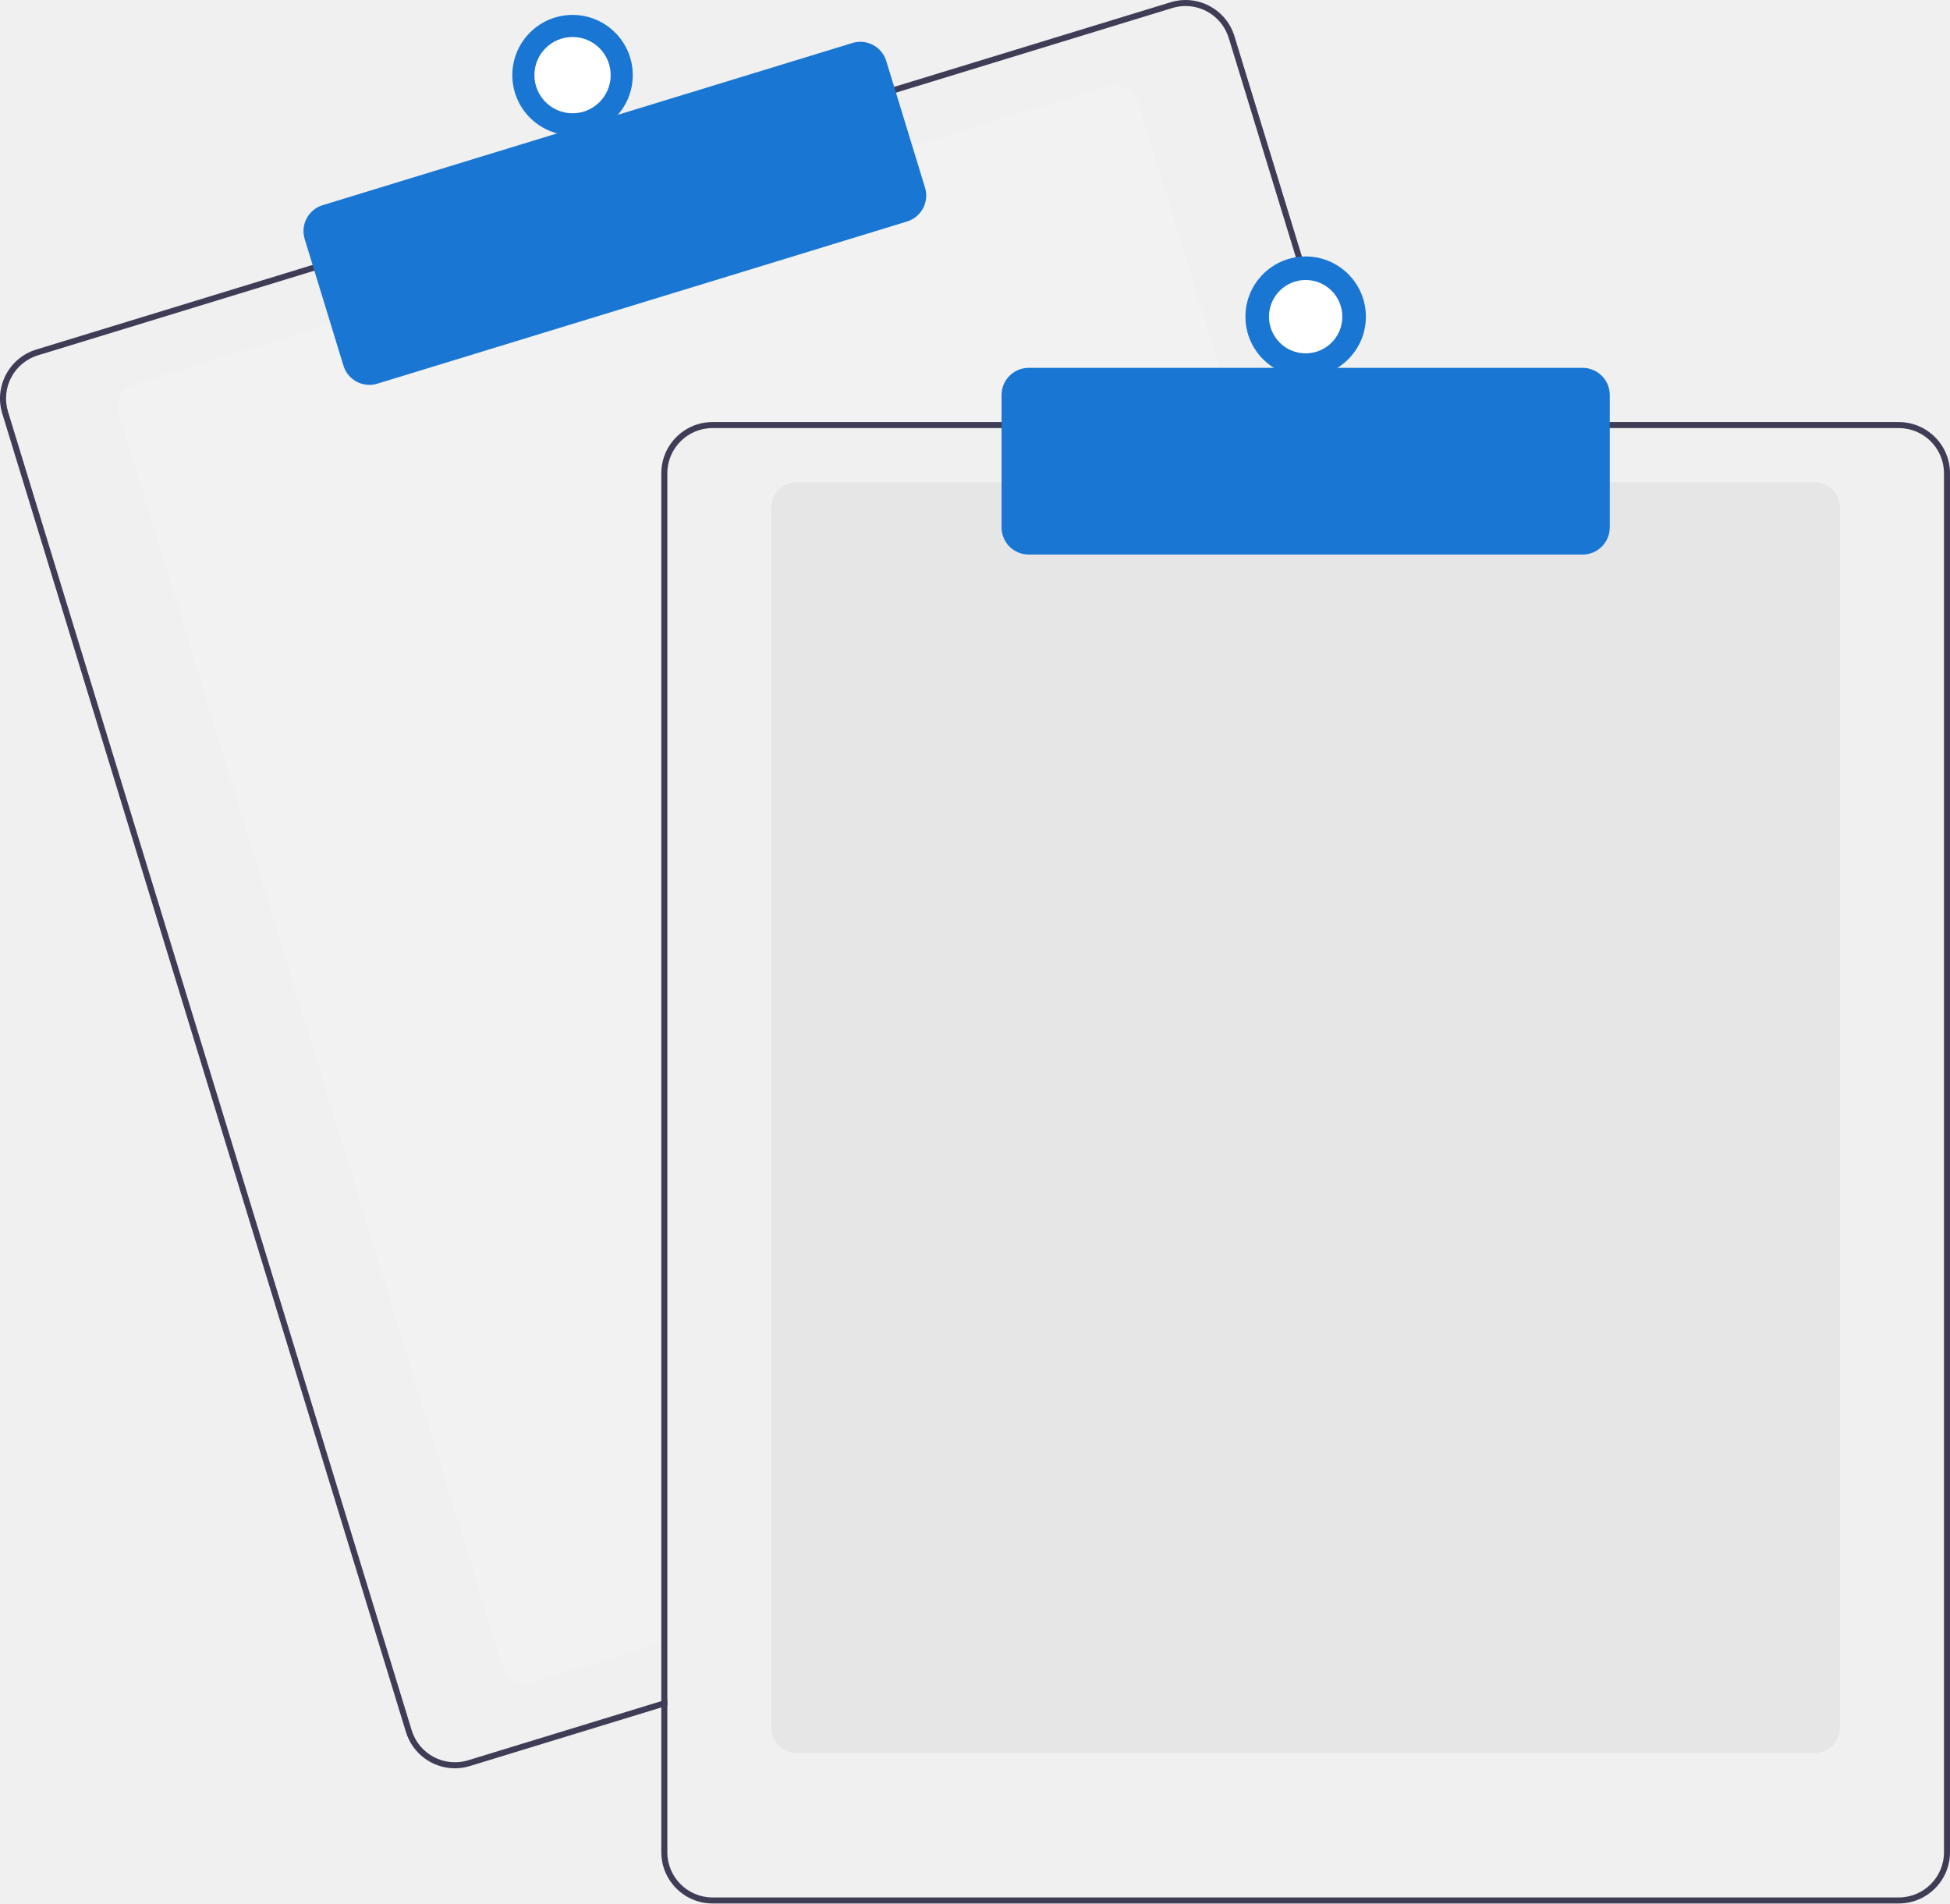
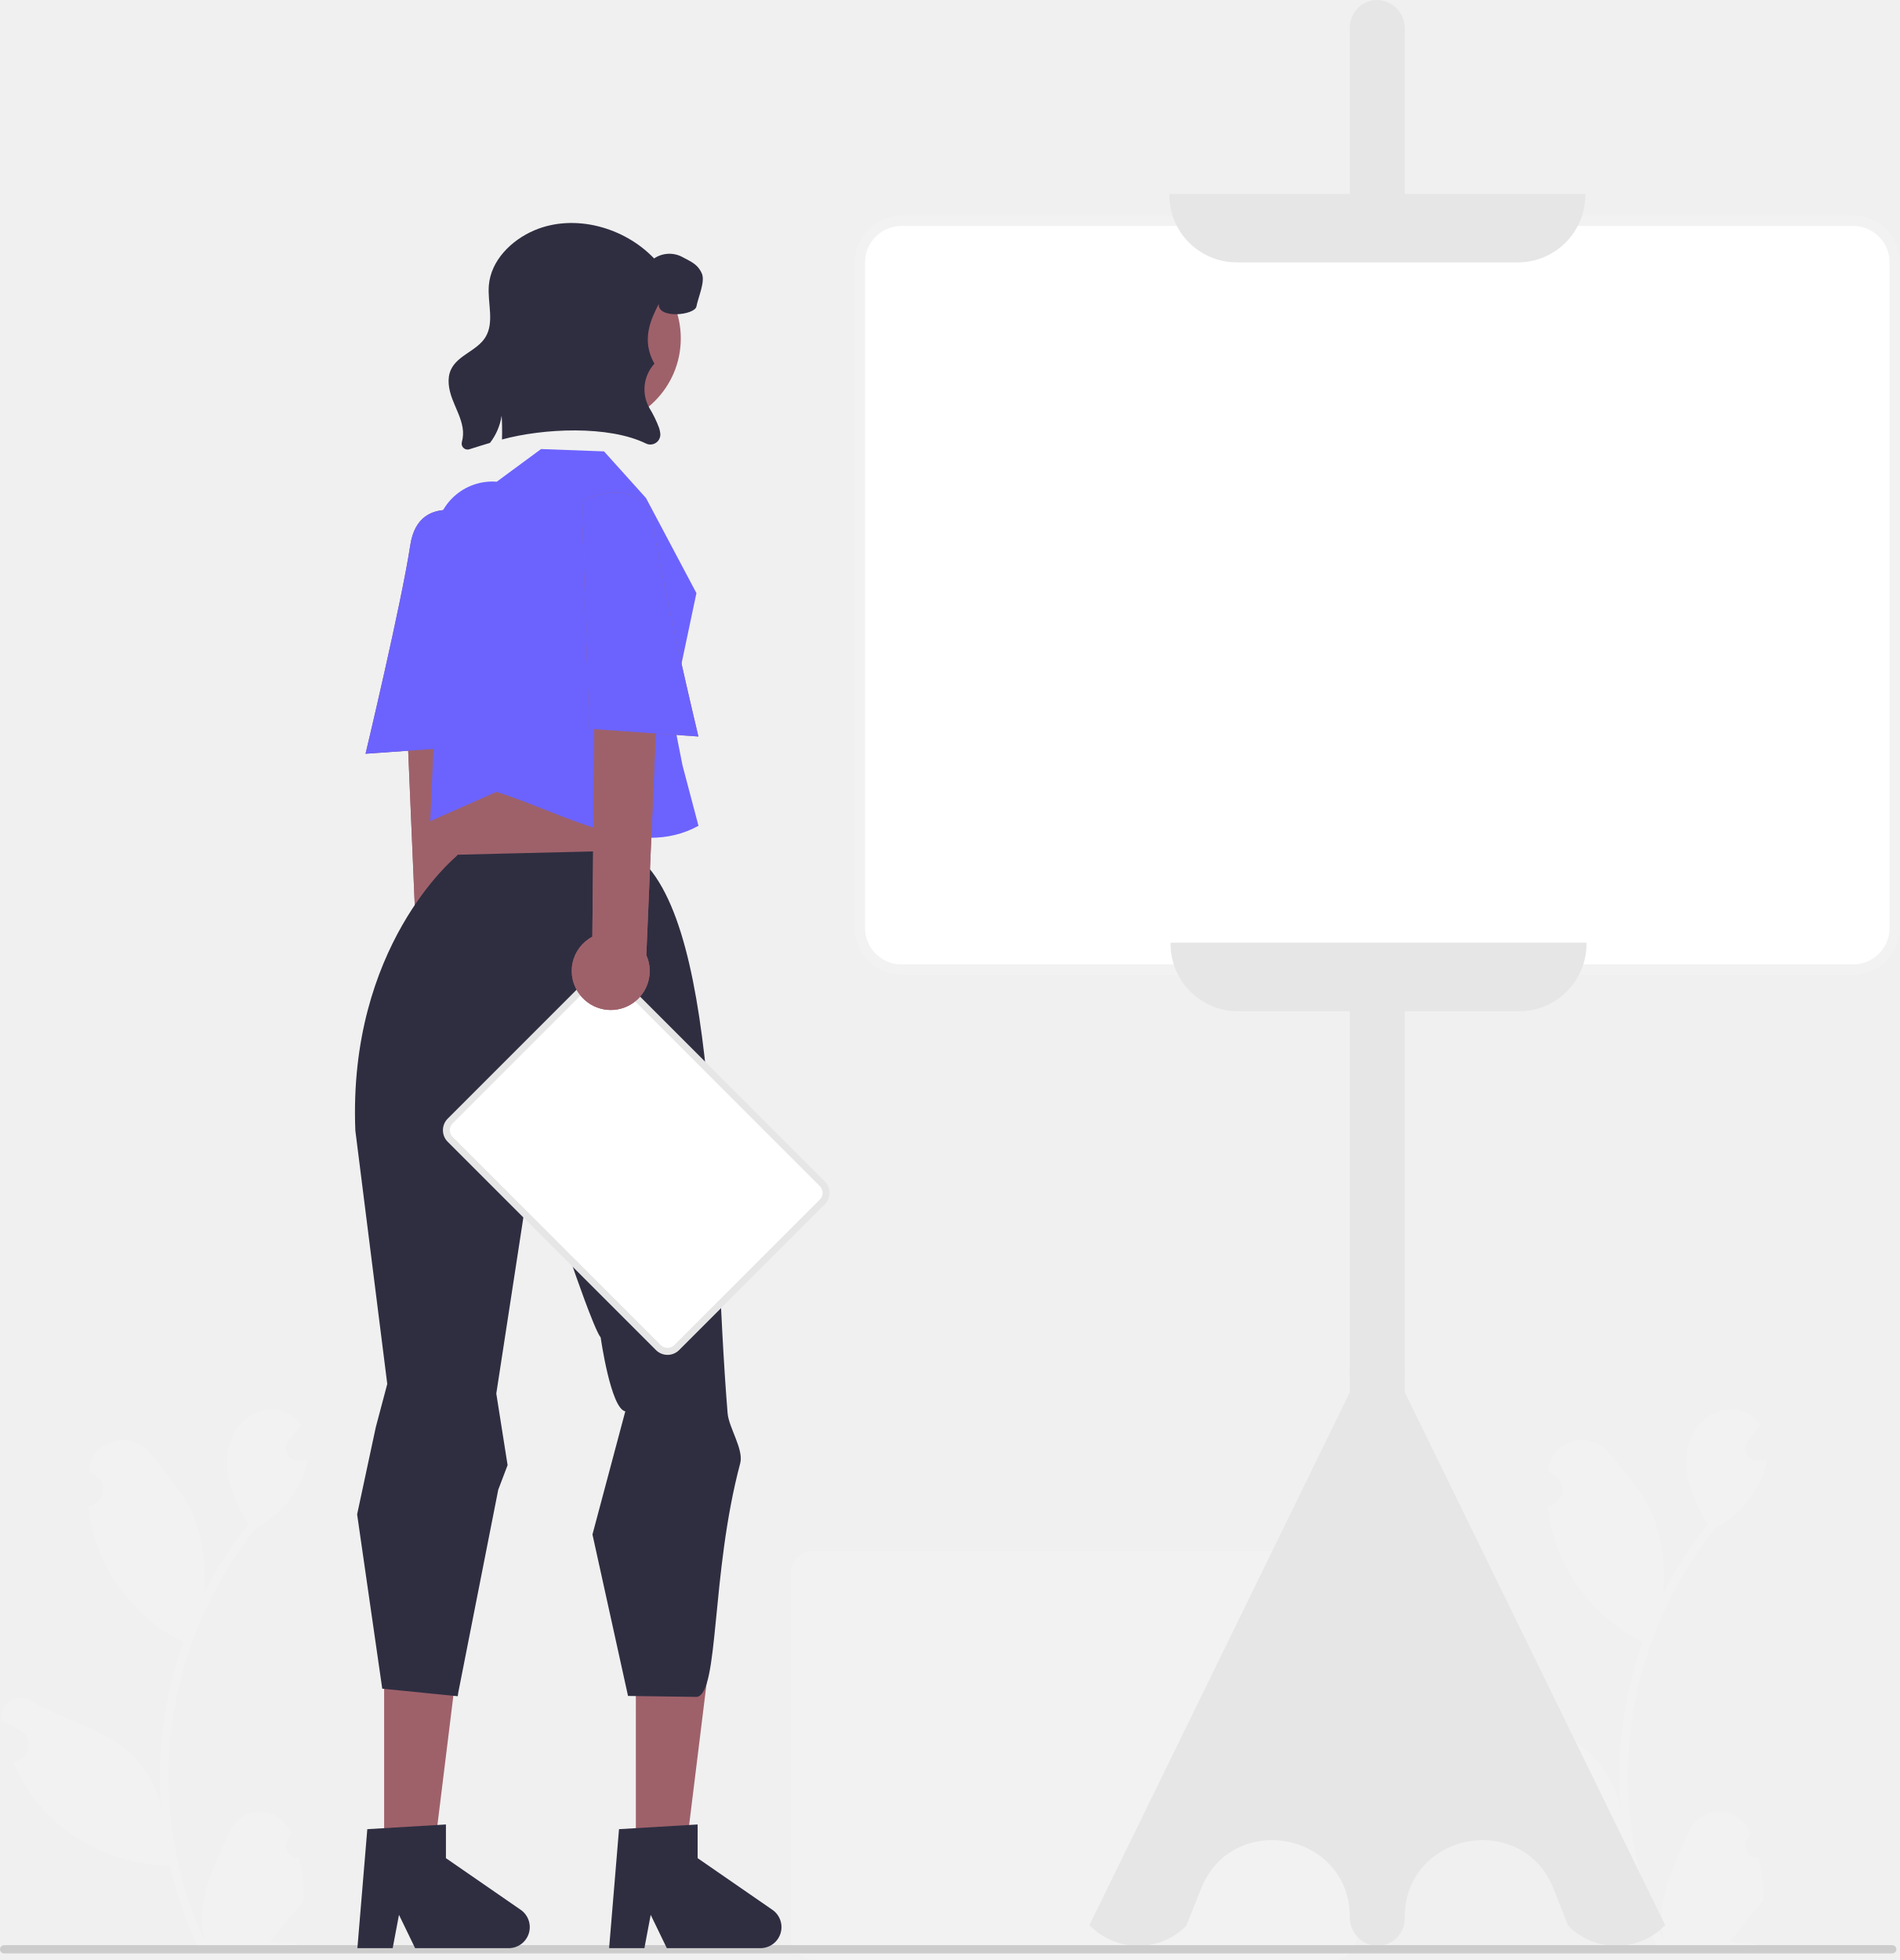
- <svg xmlns="http://www.w3.org/2000/svg" data-name="Layer 1" width="647.636" height="632.174" viewBox="0 0 647.636 632.174">
-   <path d="M687.328,276.087H512.818a15.018,15.018,0,0,0-15,15v387.85l-2,.61-42.81,13.11a8.007,8.007,0,0,1-9.99-5.31L315.678,271.397a8.003,8.003,0,0,1,5.31-9.99l65.97-20.2,191.25-58.54,65.97-20.2a7.989,7.989,0,0,1,9.99,5.3l32.55,106.32Z" transform="translate(-276.1819 -133.9131)" fill="#f2f2f2" />
-   <path d="M725.408,274.087l-39.23-128.14a16.994,16.994,0,0,0-21.23-11.28l-92.75,28.39L380.958,221.607l-92.75,28.4a17.015,17.015,0,0,0-11.28,21.23l134.08,437.93a17.027,17.027,0,0,0,16.26,12.03,16.789,16.789,0,0,0,4.97-.75l63.58-19.46,2-.62v-2.09l-2,.61-64.17,19.65a15.015,15.015,0,0,1-18.73-9.95l-134.07-437.94a14.979,14.979,0,0,1,9.95-18.73l92.75-28.4,191.24-58.54,92.75-28.4a15.156,15.156,0,0,1,4.41-.66,15.015,15.015,0,0,1,14.32,10.61l39.05,127.56.62,2h2.08Z" transform="translate(-276.1819 -133.9131)" fill="#3f3d56" />
-   <path d="M398.863,261.734a9.016,9.016,0,0,1-8.611-6.367l-12.88-42.072a8.999,8.999,0,0,1,5.971-11.24l175.939-53.864a9.009,9.009,0,0,1,11.241,5.971l12.88,42.072a9.01,9.01,0,0,1-5.971,11.241L401.492,261.339A8.976,8.976,0,0,1,398.863,261.734Z" transform="translate(-276.1819 -133.9131)" fill="#1976d2" />
-   <circle cx="190.154" cy="24.955" r="20" fill="#1976d2" />
-   <circle cx="190.154" cy="24.955" r="12.665" fill="#fff" />
-   <path d="M878.818,716.087h-338a8.51,8.51,0,0,1-8.5-8.5v-405a8.51,8.51,0,0,1,8.5-8.5h338a8.51,8.51,0,0,1,8.5,8.5v405A8.51,8.51,0,0,1,878.818,716.087Z" transform="translate(-276.1819 -133.9131)" fill="#e6e6e6" />
-   <path d="M723.318,274.087h-210.5a17.024,17.024,0,0,0-17,17v407.8l2-.61v-407.19a15.018,15.018,0,0,1,15-15H723.938Zm183.5,0h-394a17.024,17.024,0,0,0-17,17v458a17.024,17.024,0,0,0,17,17h394a17.024,17.024,0,0,0,17-17v-458A17.024,17.024,0,0,0,906.818,274.087Zm15,475a15.018,15.018,0,0,1-15,15h-394a15.018,15.018,0,0,1-15-15v-458a15.018,15.018,0,0,1,15-15h394a15.018,15.018,0,0,1,15,15Z" transform="translate(-276.1819 -133.9131)" fill="#3f3d56" />
-   <path d="M801.818,318.087h-184a9.01,9.01,0,0,1-9-9v-44a9.01,9.01,0,0,1,9-9h184a9.01,9.01,0,0,1,9,9v44A9.01,9.01,0,0,1,801.818,318.087Z" transform="translate(-276.1819 -133.9131)" fill="#1976d2" />
-   <circle cx="433.636" cy="105.174" r="20" fill="#1976d2" />
-   <circle cx="433.636" cy="105.174" r="12.182" fill="#fff" />
+ <svg xmlns="http://www.w3.org/2000/svg" data-name="Layer 1" width="550.71" height="567.986" viewBox="0 0 550.71 567.986">
+   <path d="M711.247,733.993H560.521a6.616,6.616,0,0,1-6.609-6.608V622.005a6.616,6.616,0,0,1,6.609-6.609h150.725a6.616,6.616,0,0,1,6.608,6.609V727.385A6.616,6.616,0,0,1,711.247,733.993Z" transform="translate(-324.6448 -166.0071)" fill="#f2f2f2" />
+   <path d="M464.932,459.293a11.226,11.226,0,0,0-3.595-16.835l-.95-100.813-18.842,8.647,4.144,97.501A11.287,11.287,0,0,0,464.932,459.293Z" transform="translate(-324.6448 -166.0071)" fill="#9e616a" />
+   <path d="M464.424,316.121s-18.329-8.891-20.864,7.884-12.961,60.433-12.961,60.433l31.639-2.238Z" transform="translate(-324.6448 -166.0071)" fill="#9e616a" />
+   <path d="M464.932,459.293a11.226,11.226,0,0,0-3.595-16.835l-.95-100.813-18.842,8.647,4.144,97.501A11.287,11.287,0,0,0,464.932,459.293Z" transform="translate(-324.6448 -166.0071)" fill="#9e616a" />
+   <path d="M464.424,316.121s-18.329-8.891-20.864,7.884-12.961,60.433-12.961,60.433l31.639-2.238Z" transform="translate(-324.6448 -166.0071)" fill="#6c63ff" />
+   <path d="M411.353,704.466a3.613,3.613,0,0,1-2.619-6.263c.091-.362.156-.622.248-.984q-.049-.118-.098-.236a9.703,9.703,0,0,0-17.898.067c-2.927,7.051-6.654,14.113-7.572,21.568a28.705,28.705,0,0,0,.504,9.872,115.086,115.086,0,0,1-10.469-47.799,111.08,111.08,0,0,1,.689-12.392q.571-5.06,1.584-10.047a116.419,116.419,0,0,1,23.087-49.342,30.983,30.983,0,0,0,12.886-13.369,23.634,23.634,0,0,0,2.149-6.458c-.627.082-1.265.134-1.892.175-.195.01-.401.021-.597.031l-.074.003a3.58,3.58,0,0,1-2.94-5.832q.406-.5.813-.999c.411-.514.833-1.018,1.244-1.532a1.784,1.784,0,0,0,.134-.154c.473-.586.946-1.162,1.419-1.748a10.352,10.352,0,0,0-3.394-3.28c-4.741-2.777-11.281-.854-14.706,3.435-3.435,4.288-4.083,10.304-2.89,15.662a41.485,41.485,0,0,0,5.738,12.793c-.257.329-.525.648-.782.977a117.171,117.171,0,0,0-12.23,19.375,48.709,48.709,0,0,0-2.908-22.624c-2.783-6.715-8.001-12.37-12.595-18.175-5.519-6.973-16.835-3.93-17.807,4.909q-.014.128-.028.257,1.024.577,2.004,1.226a4.901,4.901,0,0,1-1.976,8.919l-.1.015a48.767,48.767,0,0,0,1.285,7.291A50.21,50.21,0,0,0,376.563,641.273c.401.206.792.411,1.193.607a119.598,119.598,0,0,0-6.438,30.296,113.435,113.435,0,0,0,.082,18.315l-.031-.216a29.974,29.974,0,0,0-10.232-17.308c-7.874-6.469-18.999-8.851-27.494-14.05a5.625,5.625,0,0,0-8.616,5.473q.017.114.035.227a32.926,32.926,0,0,1,3.692,1.779q1.024.578,2.004,1.226a4.901,4.901,0,0,1-1.976,8.919l-.1.015c-.072.01-.134.021-.206.031a48.808,48.808,0,0,0,8.978,14.058A50.254,50.254,0,0,0,373.9,706.637h.01a119.563,119.563,0,0,0,8.032,23.447h28.692c.103-.319.195-.648.288-.967a32.599,32.599,0,0,1-7.939-.473c2.129-2.612,4.257-5.245,6.386-7.857a1.781,1.781,0,0,0,.134-.154c1.08-1.337,2.17-2.663,3.25-4l.001-.002a47.75,47.75,0,0,0-1.399-12.164Z" transform="translate(-324.6448 -166.0071)" fill="#f2f2f2" />
+   <path d="M834.353,704.466a3.613,3.613,0,0,1-2.619-6.263c.091-.362.156-.622.248-.984q-.049-.118-.098-.236a9.703,9.703,0,0,0-17.898.067c-2.927,7.051-6.654,14.113-7.572,21.568a28.705,28.705,0,0,0,.504,9.872,115.086,115.086,0,0,1-10.469-47.799,111.08,111.08,0,0,1,.689-12.392q.571-5.06,1.584-10.047a116.419,116.419,0,0,1,23.087-49.342,30.983,30.983,0,0,0,12.886-13.369,23.634,23.634,0,0,0,2.149-6.458c-.627.082-1.265.134-1.892.175-.195.01-.401.021-.597.031l-.074.003a3.58,3.58,0,0,1-2.94-5.832q.406-.5.813-.999c.411-.514.833-1.018,1.244-1.532a1.784,1.784,0,0,0,.134-.154c.473-.586.946-1.162,1.419-1.748a10.352,10.352,0,0,0-3.394-3.28c-4.741-2.777-11.281-.854-14.706,3.435-3.435,4.288-4.083,10.304-2.89,15.662a41.485,41.485,0,0,0,5.738,12.793c-.257.329-.525.648-.782.977a117.171,117.171,0,0,0-12.23,19.375,48.709,48.709,0,0,0-2.908-22.624c-2.783-6.715-8.001-12.37-12.595-18.175-5.519-6.973-16.835-3.93-17.807,4.909q-.014.128-.028.257,1.024.577,2.004,1.226a4.901,4.901,0,0,1-1.976,8.919l-.1.015a48.767,48.767,0,0,0,1.285,7.291A50.21,50.21,0,0,0,799.563,641.273c.401.206.792.411,1.193.607a119.598,119.598,0,0,0-6.438,30.296,113.435,113.435,0,0,0,.082,18.315l-.031-.216a29.974,29.974,0,0,0-10.232-17.308c-7.874-6.469-18.999-8.851-27.494-14.05a5.625,5.625,0,0,0-8.616,5.473q.017.114.035.227a32.926,32.926,0,0,1,3.692,1.779q1.024.578,2.004,1.226a4.901,4.901,0,0,1-1.976,8.919l-.1.015c-.072.01-.134.021-.206.031a48.808,48.808,0,0,0,8.978,14.058A50.254,50.254,0,0,0,796.9,706.637h.01a119.563,119.563,0,0,0,8.032,23.447h28.692c.103-.319.195-.648.288-.967a32.599,32.599,0,0,1-7.939-.473c2.129-2.612,4.257-5.245,6.386-7.857a1.781,1.781,0,0,0,.134-.154c1.08-1.337,2.17-2.663,3.25-4l.001-.002a47.75,47.75,0,0,0-1.399-12.164Z" transform="translate(-324.6448 -166.0071)" fill="#f2f2f2" />
+   <path d="M723.864,729.896c-.083,0-.165-.002-.248-.004a8.169,8.169,0,0,1-7.702-8.255c0-12.795-9.14-20.259-18.197-21.98-9.058-1.72-20.298,1.871-24.989,13.776l-4.265,10.707a19.672,19.672,0,0,1-27.787,0l-.252-.252.157-.321,75.334-154.134v-3.777a19.488,19.488,0,0,1,.002-3.5l-.002-388.203a7.946,7.946,0,0,1,8.19-7.943,8.169,8.169,0,0,1,7.703,8.255v387.936a19.489,19.489,0,0,1-.002,3.5l.002,3.731,75.491,154.456-.252.252a19.672,19.672,0,0,1-27.787,0l-.112-.17-4.153-10.537c-4.691-11.904-15.93-15.493-24.989-13.776-9.058,1.721-18.197,9.185-18.197,21.98v.312a7.947,7.947,0,0,1-7.943,7.946Z" transform="translate(-324.6448 -166.0071)" fill="#e6e6e6" />
+   <path d="M861.763,446.993H585.96A12.106,12.106,0,0,1,573.867,434.901v-192.828A12.106,12.106,0,0,1,585.96,229.98H861.763a12.106,12.106,0,0,1,12.092,12.093v192.828A12.106,12.106,0,0,1,861.763,446.993Z" transform="translate(-324.6448 -166.0071)" fill="#fff" />
+   <path d="M861.763,448.493H585.96a13.608,13.608,0,0,1-13.593-13.592V242.072a13.608,13.608,0,0,1,13.593-13.592H861.763a13.608,13.608,0,0,1,13.592,13.592V434.901A13.608,13.608,0,0,1,861.763,448.493ZM585.96,231.48a10.604,10.604,0,0,0-10.593,10.592V434.901a10.605,10.605,0,0,0,10.593,10.592H861.763a10.604,10.604,0,0,0,10.592-10.592V242.072a10.604,10.604,0,0,0-10.592-10.592Z" transform="translate(-324.6448 -166.0071)" fill="#f2f2f2" />
+   <path d="M764.64,242.036H683.083a19.525,19.525,0,0,1-19.503-19.503v-.355H784.143v.355A19.525,19.525,0,0,1,764.64,242.036Z" transform="translate(-324.6448 -166.0071)" fill="#e6e6e6" />
+   <path d="M764.994,459.049H683.437a19.525,19.525,0,0,1-19.503-19.503v-.355H784.497v.355A19.525,19.525,0,0,1,764.994,459.049Z" transform="translate(-324.6448 -166.0071)" fill="#e6e6e6" />
+   <path d="M874.315,730.889a1.186,1.186,0,0,1-1.19,1.19h-547.29a1.19,1.19,0,0,1,0-2.38h547.29A1.187,1.187,0,0,1,874.315,730.889Z" transform="translate(-324.6448 -166.0071)" fill="#ccc" />
+   <polygon points="184.306 537.181 198.722 537.181 205.58 481.575 184.303 481.576 184.306 537.181" fill="#9e616a" />
+   <path d="M504.069,696.077l22.789-1.36v9.764l21.666,14.963a6.099,6.099,0,0,1-3.466,11.118H517.927l-4.676-9.658-1.826,9.658H501.195Z" transform="translate(-324.6448 -166.0071)" fill="#2f2e41" />
+   <polygon points="135.277 227.892 133.865 234.622 132.664 259.447 180.908 252.915 184.613 224.169 179.492 215.755 135.277 227.892" fill="#9e616a" />
+   <polygon points="111.347 537.181 125.763 537.181 132.621 481.575 111.344 481.576 111.347 537.181" fill="#9e616a" />
+   <path d="M428.171,604.948l-.001-.149,5.396-25.192,3.328-12.541-9.249-73.429c-2.178-53.348,28.772-78.993,29.016-79.245l.671-.698,49.636-1.215c26.706,16.001,23.683,103.519,28.573,163.039.349,4.244,4.731,10.509,3.654,14.546-8.546,32.027-6.043,66.661-12.553,67.685l-19.961-.277-10.309-46.789,9.516-35.686c-4.221-.778-7.137-21.412-7.137-21.412-1.839-2.184-8.188-20.756-8.188-20.756l-8.466-51.41-13.601,88.424,3.276,20.744-2.711,7.133-11.608,58.886-.123.949L435.443,655.37Z" transform="translate(-324.6448 -166.0071)" fill="#2f2e41" />
+   <path d="M431.11,696.077l22.789-1.36v9.764l21.666,14.963a6.099,6.099,0,0,1-3.466,11.118H444.968l-4.676-9.658-1.826,9.658H428.236Z" transform="translate(-324.6448 -166.0071)" fill="#2f2e41" />
+   <path d="M499.723,296.813l12.168,13.52,14.615,27.547-7.179,33.968,3.139,15.94,4.635,17.522c-17.86,9.879-39.074-3.764-58.563-9.824l-19.176,8.472,1.014-23.322.52-58.76a16.469,16.469,0,0,1,17.732-16.275h0l12.844-9.464Z" transform="translate(-324.6448 -166.0071)" fill="#6c63ff" />
+   <circle cx="171.67" cy="98.072" r="25.657" fill="#9e616a" />
+   <path d="M526.506,254.82c-.452,2.514-11.253,3.727-10.928-.745-2.101,4.211-5.242,10.322-1.242,17.322a10.983,10.983,0,0,0-1.482,12.813,33.153,33.153,0,0,1,2.847,5.845,8.875,8.875,0,0,1,.325,1.515,2.898,2.898,0,0,1-4.124,2.974c-10.88-5.329-29.854-4.426-41.758-1.174q.119-3.473-.095-6.931a17.134,17.134,0,0,1-3.378,7.914c-2.038.603-4.036,1.229-5.971,1.848a1.715,1.715,0,0,1-2.181-2.094,9.647,9.647,0,0,0,.206-4.203c-.492-2.903-1.951-5.527-2.982-8.279s-1.618-5.916-.357-8.573c1.959-4.124,7.478-5.385,9.913-9.247,2.736-4.338.611-9.992,1.039-15.107.603-7.232,6.527-13.109,13.204-15.948,11.562-4.917,26.027-.935,34.695,8.153a7.938,7.938,0,0,1,8.303-.357c2.562,1.372,4.401,2.086,5.551,4.758C529.1,247.651,526.966,252.298,526.506,254.82Z" transform="translate(-324.6448 -166.0071)" fill="#2f2e41" />
+   <path d="M515.486,556.54l-60.365-60.365a3.747,3.747,0,0,1-0-5.293l42.204-42.204a3.747,3.747,0,0,1,5.293,0l60.365,60.365a3.747,3.747,0,0,1-0,5.293l-42.204,42.204A3.747,3.747,0,0,1,515.486,556.54Z" transform="translate(-324.6448 -166.0071)" fill="#fff" />
+   <path d="M518.133,558.633a4.71,4.71,0,0,1-3.354-1.387L454.414,496.882a4.746,4.746,0,0,1,0-6.707l42.204-42.204a4.746,4.746,0,0,1,6.708,0l60.364,60.364a4.746,4.746,0,0,1,0,6.707l-42.204,42.204A4.71,4.71,0,0,1,518.133,558.633ZM499.972,448.584a2.72,2.72,0,0,0-1.939.802l-42.205,42.204a2.747,2.747,0,0,0,0,3.879l60.365,60.364a2.815,2.815,0,0,0,3.879,0l42.204-42.204a2.747,2.747,0,0,0,0-3.879l-60.365-60.364A2.721,2.721,0,0,0,499.972,448.584Z" transform="translate(-324.6448 -166.0071)" fill="#e6e6e6" />
+   <path d="M492.742,454.293a11.226,11.226,0,0,1,3.595-16.835l.95-100.813,18.842,8.647-4.144,97.501A11.287,11.287,0,0,1,492.742,454.293Z" transform="translate(-324.6448 -166.0071)" fill="#9e616a" />
+   <path d="M493.249,311.121s18.329-8.891,20.864,7.884,12.961,60.433,12.961,60.433l-31.639-2.238Z" transform="translate(-324.6448 -166.0071)" fill="#9e616a" />
+   <path d="M492.742,454.293a11.226,11.226,0,0,1,3.595-16.835l.95-100.813,18.842,8.647-4.144,97.501A11.287,11.287,0,0,1,492.742,454.293Z" transform="translate(-324.6448 -166.0071)" fill="#9e616a" />
+   <path d="M493.249,311.121s18.329-8.891,20.864,7.884,12.961,60.433,12.961,60.433l-31.639-2.238Z" transform="translate(-324.6448 -166.0071)" fill="#6c63ff" />
</svg>
